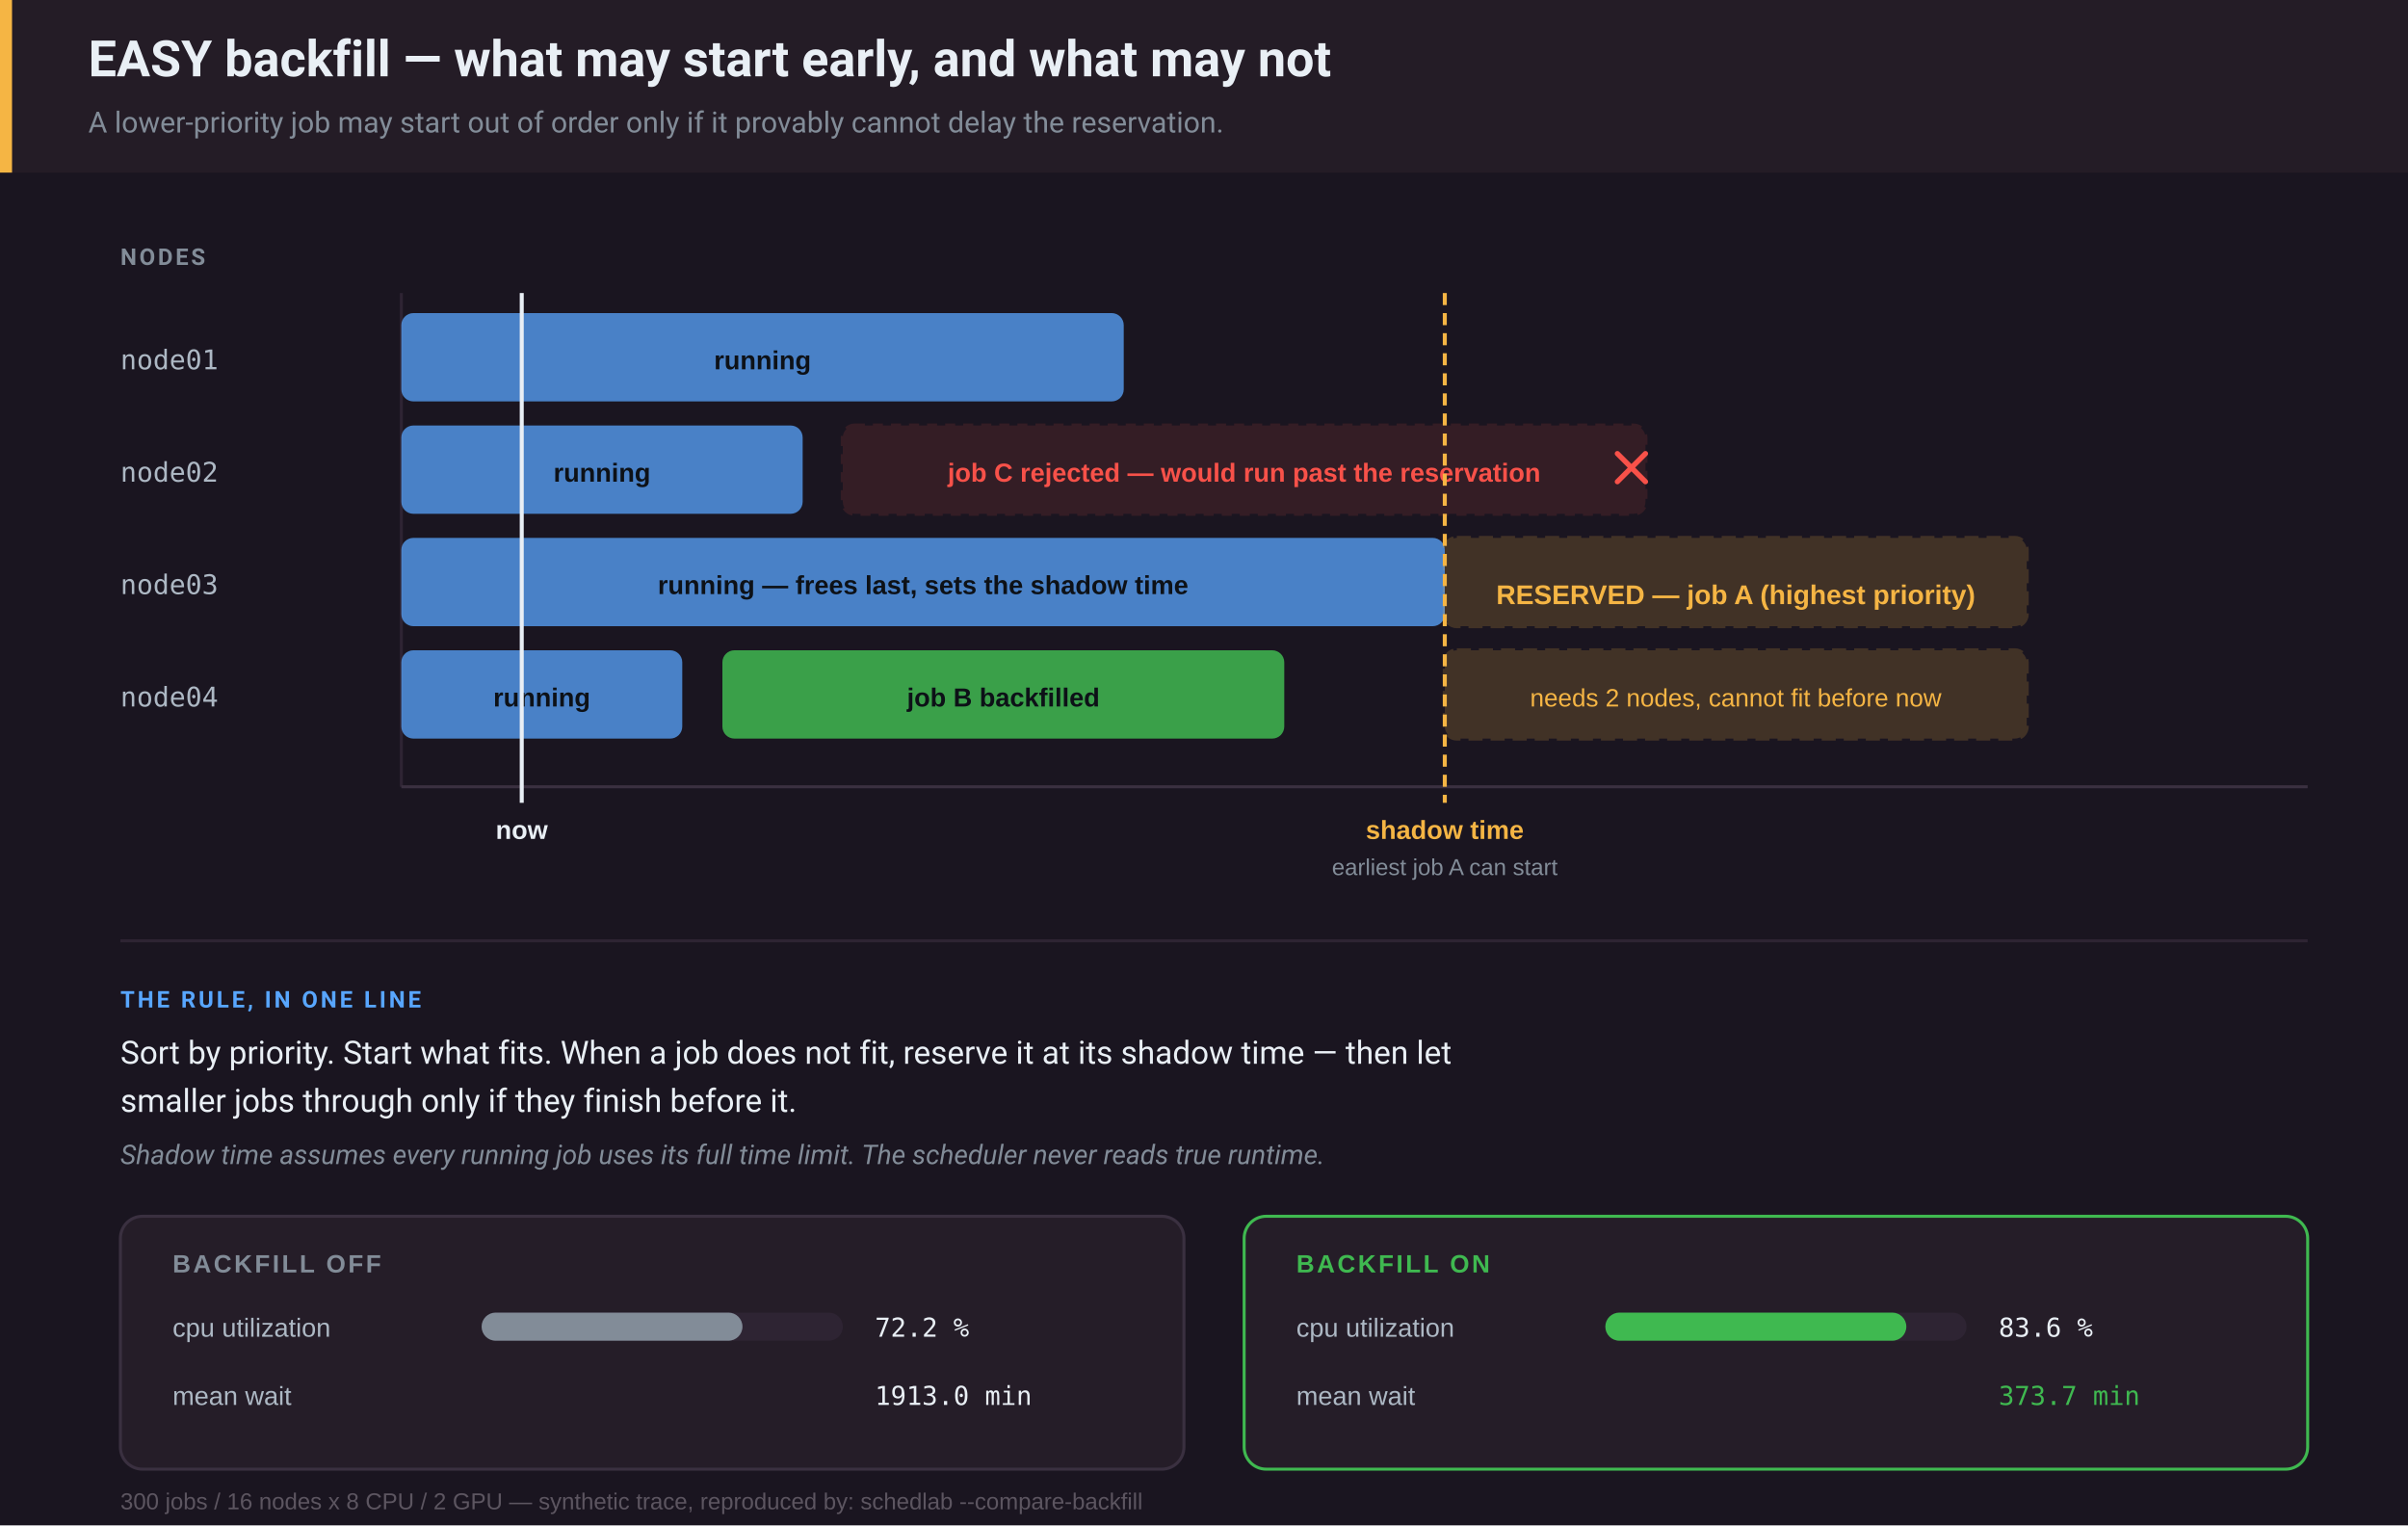
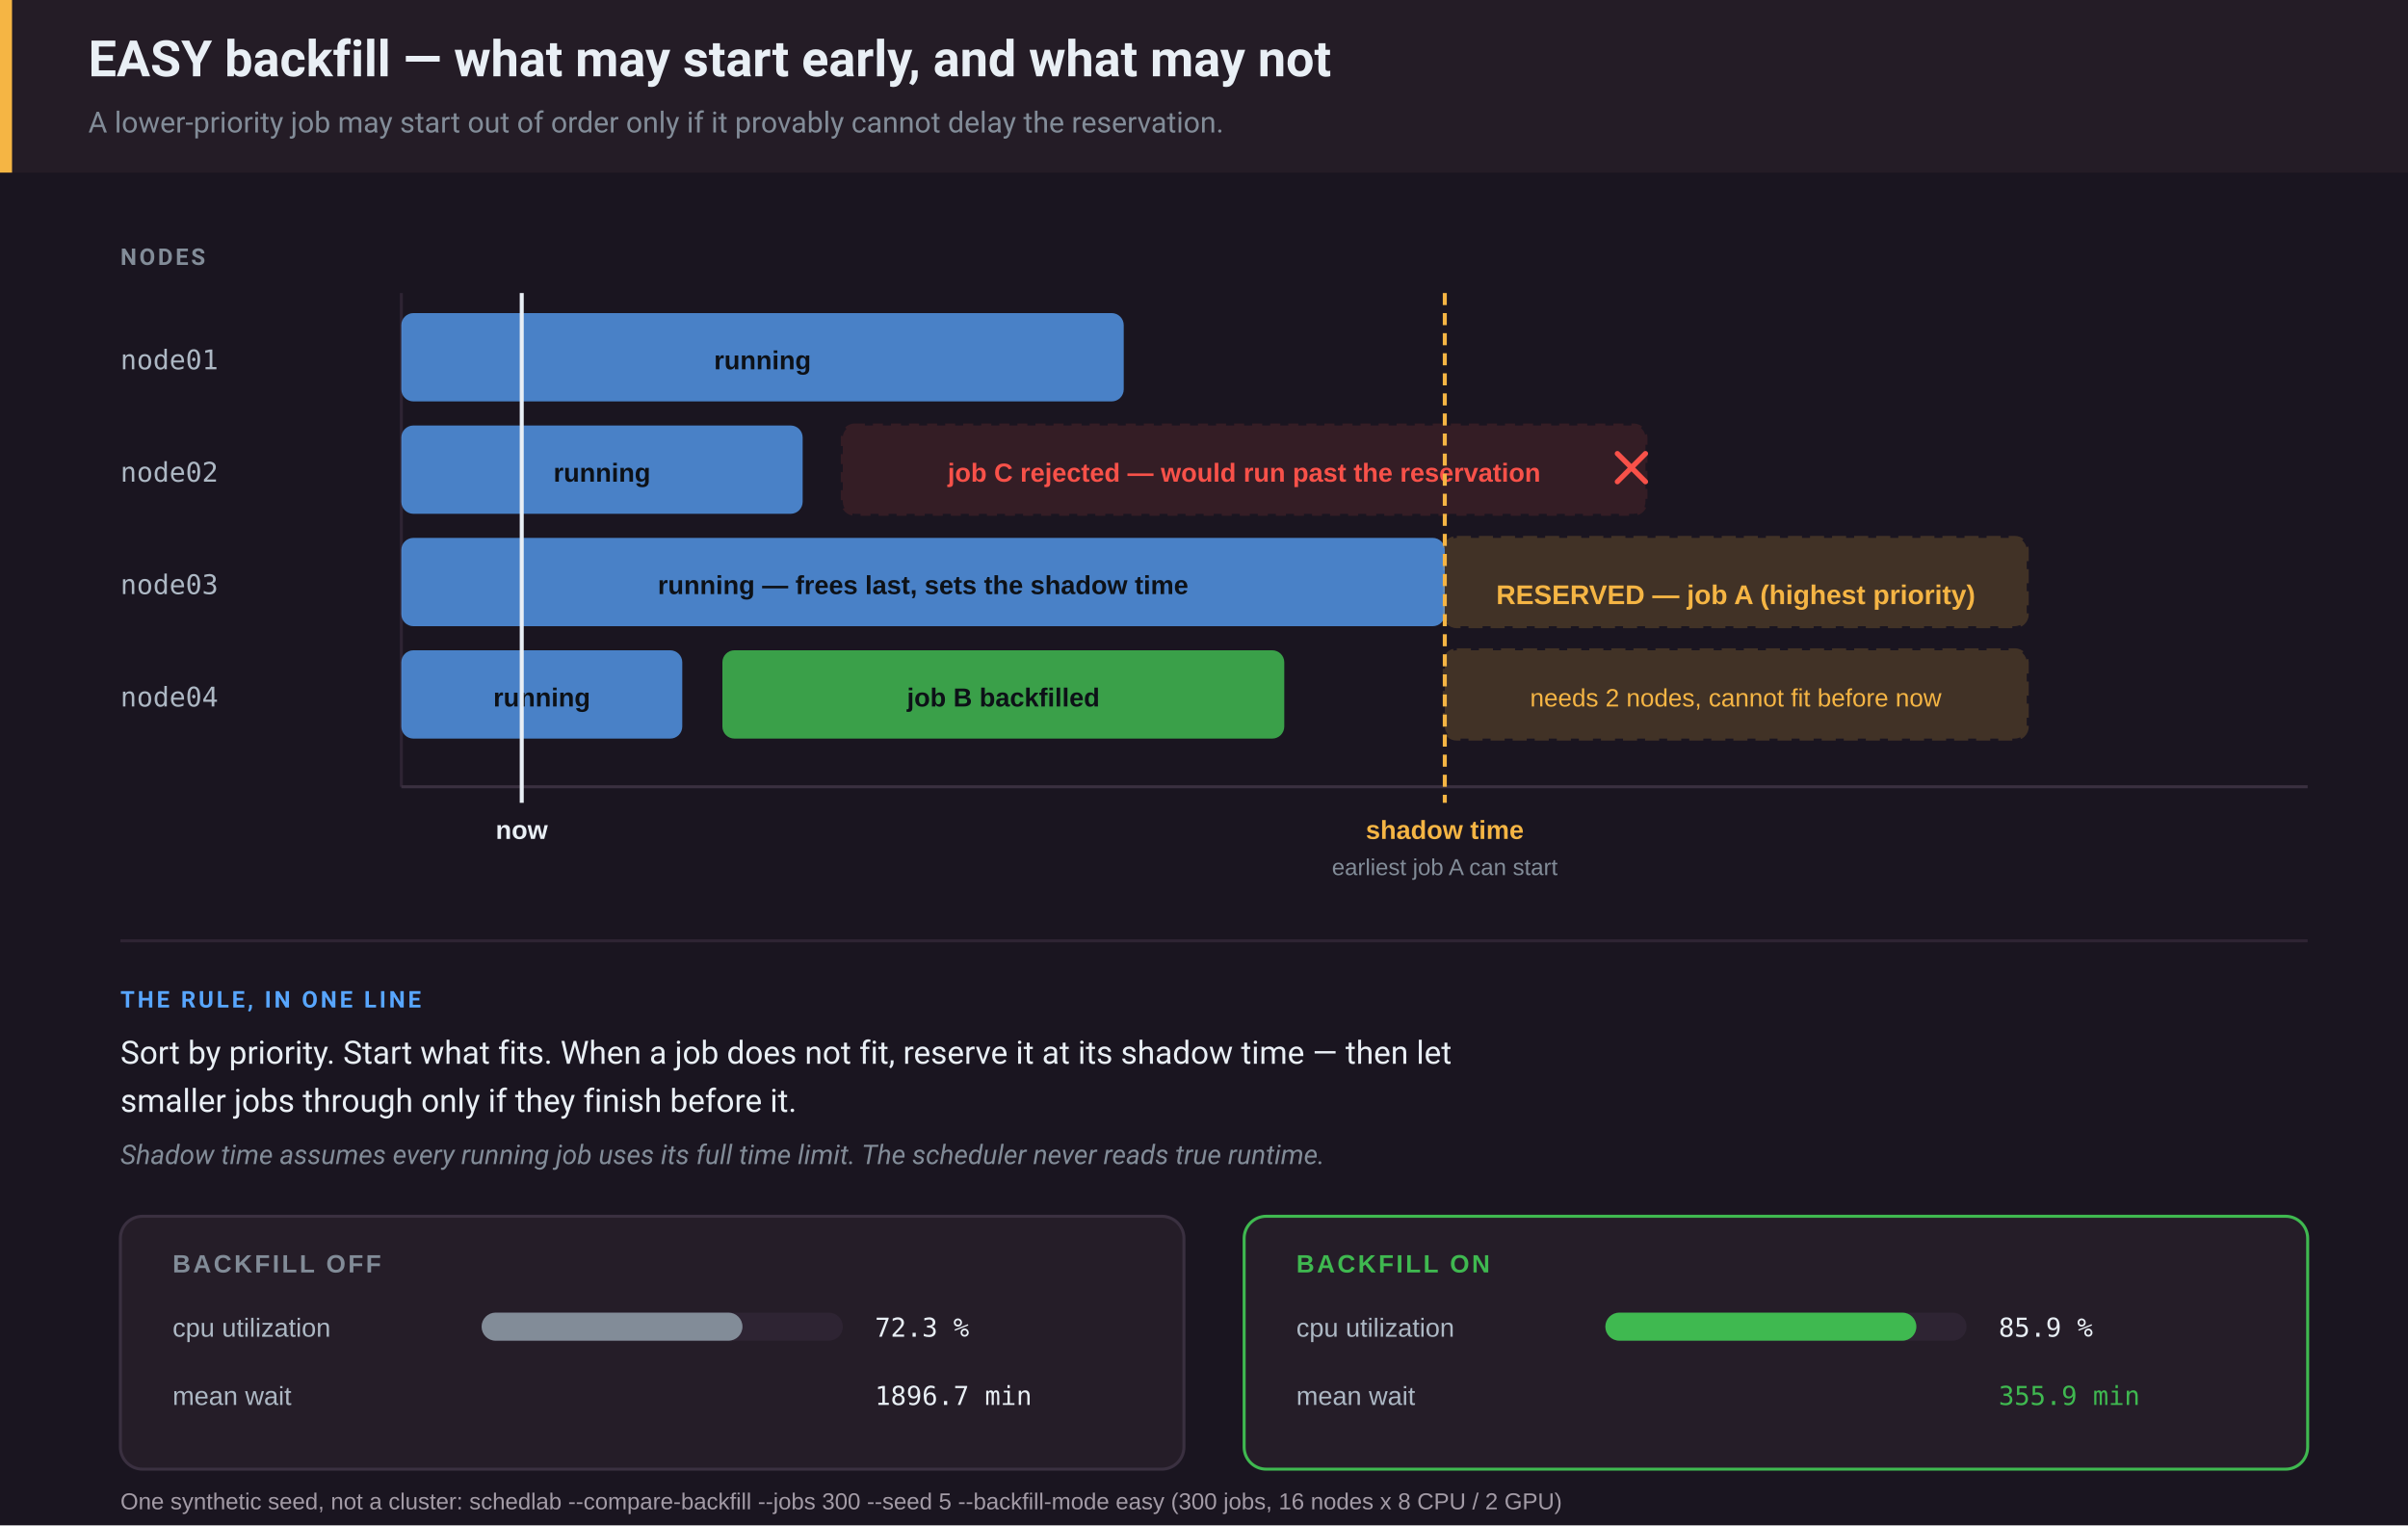
<svg xmlns="http://www.w3.org/2000/svg" width="1200" height="760" viewBox="0 0 1200 760" role="img" aria-labelledby="ttl dsc">
  <rect width="1200" height="760" fill="#1a1520" />
  <rect width="1200" height="86" fill="#241c26" />
  <rect width="6" height="86" fill="#f5b544" />
  <text x="44" y="38" font-family="ui-sans-serif,-apple-system,Segoe UI,Roboto,Helvetica,Arial,sans-serif" font-size="25" font-weight="700" fill="#e9eff5">EASY backfill — what may start early, and what may not</text>
  <text x="44" y="66" font-family="ui-sans-serif,-apple-system,Segoe UI,Roboto,Helvetica,Arial,sans-serif" font-size="14.5" fill="#828c98">A lower-priority job may start out of order only if it provably cannot delay the reservation.</text>
  <text x="60" y="132" font-family="ui-sans-serif,-apple-system,Segoe UI,Roboto,Arial,sans-serif" font-size="11.5" letter-spacing="1.3" font-weight="700" fill="#828c98">NODES</text>
  <line x1="200" y1="146" x2="200" y2="392" stroke="#2e2433" stroke-width="1.5" />
  <line x1="200" y1="392" x2="1150" y2="392" stroke="#3a3040" stroke-width="1.5" />
  <text x="60" y="184" font-family="ui-monospace,SFMono-Regular,Menlo,Consolas,monospace" font-size="13.5" fill="#adb8c4">node01</text>
  <text x="60" y="240" font-family="ui-monospace,SFMono-Regular,Menlo,Consolas,monospace" font-size="13.5" fill="#adb8c4">node02</text>
  <text x="60" y="296" font-family="ui-monospace,SFMono-Regular,Menlo,Consolas,monospace" font-size="13.5" fill="#adb8c4">node03</text>
  <text x="60" y="352" font-family="ui-monospace,SFMono-Regular,Menlo,Consolas,monospace" font-size="13.5" fill="#adb8c4">node04</text>
  <rect x="200" y="156" width="360" height="44" rx="6" fill="#58a6ff" opacity="0.75" />
  <text x="380" y="184" font-family="ui-sans-serif,Arial,sans-serif" font-size="13" fill="#0d1117" font-weight="600" text-anchor="middle">running</text>
  <rect x="200" y="212" width="200" height="44" rx="6" fill="#58a6ff" opacity="0.75" />
  <text x="300" y="240" font-family="ui-sans-serif,Arial,sans-serif" font-size="13" fill="#0d1117" font-weight="600" text-anchor="middle">running</text>
  <rect x="200" y="268" width="520" height="44" rx="6" fill="#58a6ff" opacity="0.75" />
  <text x="460" y="296" font-family="ui-sans-serif,Arial,sans-serif" font-size="13" fill="#0d1117" font-weight="600" text-anchor="middle">running — frees last, sets the shadow time</text>
  <rect x="200" y="324" width="140" height="44" rx="6" fill="#58a6ff" opacity="0.75" />
  <text x="270" y="352" font-family="ui-sans-serif,Arial,sans-serif" font-size="13" fill="#0d1117" font-weight="600" text-anchor="middle">running</text>
  <rect x="720" y="268" width="290" height="44" rx="6" fill="#f5b544" opacity="0.18" stroke="#f5b544" stroke-width="2" stroke-dasharray="7 4" />
  <rect x="720" y="324" width="290" height="44" rx="6" fill="#f5b544" opacity="0.18" stroke="#f5b544" stroke-width="2" stroke-dasharray="7 4" />
  <text x="865" y="301" font-family="ui-sans-serif,Arial,sans-serif" font-size="13.5" fill="#f5b544" font-weight="700" text-anchor="middle">RESERVED — job A (highest priority)</text>
  <text x="865" y="352" font-family="ui-sans-serif,Arial,sans-serif" font-size="12.5" fill="#f5b544" text-anchor="middle">needs 2 nodes, cannot fit before now</text>
  <rect x="360" y="324" width="280" height="44" rx="6" fill="#3fb950" opacity="0.85">
    <animate attributeName="opacity" values="0.85;0.42;0.85" dur="2.2s" repeatCount="indefinite" />
  </rect>
  <text x="500" y="352" font-family="ui-sans-serif,Arial,sans-serif" font-size="13" fill="#0d1117" font-weight="700" text-anchor="middle">job B backfilled</text>
  <rect x="420" y="212" width="400" height="44" rx="6" fill="#f85149" opacity="0.12" stroke="#f85149" stroke-width="2" stroke-dasharray="5 4" />
  <text x="620" y="240" font-family="ui-sans-serif,Arial,sans-serif" font-size="13" fill="#f85149" font-weight="600" text-anchor="middle">job C rejected — would run past the reservation</text>
  <path d="M806,226 L820,240 M820,226 L806,240" stroke="#f85149" stroke-width="2.6" stroke-linecap="round" fill="none">
    <animate attributeName="opacity" values="1;0.3;1" dur="1.6s" repeatCount="indefinite" />
  </path>
  <line x1="260" y1="146" x2="260" y2="400" stroke="#e9eff5" stroke-width="2" />
  <text x="260" y="418" font-family="ui-sans-serif,Arial,sans-serif" font-size="13" fill="#e9eff5" font-weight="700" text-anchor="middle">now</text>
  <line x1="720" y1="146" x2="720" y2="400" stroke="#f5b544" stroke-width="2" stroke-dasharray="6 4" />
  <text x="720" y="418" font-family="ui-sans-serif,Arial,sans-serif" font-size="13" fill="#f5b544" font-weight="700" text-anchor="middle">shadow time</text>
  <text x="720" y="436" font-family="ui-sans-serif,Arial,sans-serif" font-size="11.5" fill="#828c98" text-anchor="middle">earliest job A can start</text>
  <line x1="260" y1="146" x2="260" y2="392" stroke="#58a6ff" stroke-width="2" opacity="0">
    <animate attributeName="x1" values="260;1140" dur="6s" repeatCount="indefinite" />
    <animate attributeName="x2" values="260;1140" dur="6s" repeatCount="indefinite" />
    <animate attributeName="opacity" values="0;0.5;0.5;0" keyTimes="0;0.05;0.9;1" dur="6s" repeatCount="indefinite" />
  </line>
  <rect x="60" y="468" width="1090" height="1.5" fill="#2e2433" />
  <text x="60" y="502" font-family="ui-sans-serif,-apple-system,Segoe UI,Roboto,Arial,sans-serif" font-size="11.5" letter-spacing="1.4" font-weight="700" fill="#58a6ff">THE RULE, IN ONE LINE</text>
  <text x="60" y="530" font-family="ui-sans-serif,-apple-system,Segoe UI,Roboto,Arial,sans-serif" font-size="16" fill="#e9eff5">Sort by priority. Start what fits. When a job does not fit, reserve it at its shadow time — then let</text>
  <text x="60" y="554" font-family="ui-sans-serif,-apple-system,Segoe UI,Roboto,Arial,sans-serif" font-size="16" fill="#e9eff5">smaller jobs through only if they finish before it.</text>
  <text x="60" y="580" font-family="ui-sans-serif,-apple-system,Segoe UI,Roboto,Arial,sans-serif" font-size="13.5" font-style="italic" fill="#828c98">Shadow time assumes every running job uses its full time limit. The scheduler never reads true runtime.</text>
  <rect x="60" y="606" width="530" height="126" rx="11" fill="#251d28" stroke="#3a3040" stroke-width="1.5" />
  <text x="86" y="634" font-family="ui-sans-serif,Arial,sans-serif" font-size="12.5" letter-spacing="1.2" font-weight="700" fill="#828c98">BACKFILL OFF</text>
  <text x="86" y="666" font-family="ui-sans-serif,Arial,sans-serif" font-size="13" fill="#adb8c4">cpu utilization</text>
  <rect x="240" y="654" width="180" height="14" rx="7" fill="#2e2433" />
  <rect x="240" y="654" width="130" height="14" rx="7" fill="#828c98" />
-   <text x="436" y="666" font-family="ui-monospace,Menlo,monospace" font-size="13" fill="#e9eff5">72.2 %</text>
+   <text x="436" y="666" font-family="ui-monospace,Menlo,monospace" font-size="13" fill="#e9eff5">72.3 %</text>
  <text x="86" y="700" font-family="ui-sans-serif,Arial,sans-serif" font-size="13" fill="#adb8c4">mean wait</text>
-   <text x="436" y="700" font-family="ui-monospace,Menlo,monospace" font-size="13" fill="#e9eff5">1913.0 min</text>
+   <text x="436" y="700" font-family="ui-monospace,Menlo,monospace" font-size="13" fill="#e9eff5">1896.7 min</text>
  <rect x="620" y="606" width="530" height="126" rx="11" fill="#251d28" stroke="#3fb950" stroke-width="1.5" />
  <text x="646" y="634" font-family="ui-sans-serif,Arial,sans-serif" font-size="12.5" letter-spacing="1.2" font-weight="700" fill="#3fb950">BACKFILL ON</text>
  <text x="646" y="666" font-family="ui-sans-serif,Arial,sans-serif" font-size="13" fill="#adb8c4">cpu utilization</text>
  <rect x="800" y="654" width="180" height="14" rx="7" fill="#2e2433" />
-   <rect x="800" y="654" width="150" height="14" rx="7" fill="#3fb950" />
-   <text x="996" y="666" font-family="ui-monospace,Menlo,monospace" font-size="13" fill="#e9eff5">83.6 %</text>
+   <rect x="800" y="654" width="155" height="14" rx="7" fill="#3fb950" />
+   <text x="996" y="666" font-family="ui-monospace,Menlo,monospace" font-size="13" fill="#e9eff5">85.9 %</text>
  <text x="646" y="700" font-family="ui-sans-serif,Arial,sans-serif" font-size="13" fill="#adb8c4">mean wait</text>
-   <text x="996" y="700" font-family="ui-monospace,Menlo,monospace" font-size="13" fill="#3fb950">373.7 min</text>
-   <text x="60" y="752" font-family="ui-sans-serif,Arial,sans-serif" font-size="11.5" fill="#5c5560">300 jobs / 16 nodes x 8 CPU / 2 GPU — synthetic trace, reproduced by: schedlab --compare-backfill</text>
+   <text x="996" y="700" font-family="ui-monospace,Menlo,monospace" font-size="13" fill="#3fb950">355.9 min</text>
+   <text x="60" y="752" font-family="ui-sans-serif,Arial,sans-serif" font-size="11.5" fill="#a39ba6">One synthetic seed, not a cluster: schedlab --compare-backfill --jobs 300 --seed 5 --backfill-mode easy (300 jobs, 16 nodes x 8 CPU / 2 GPU)</text>
</svg>
